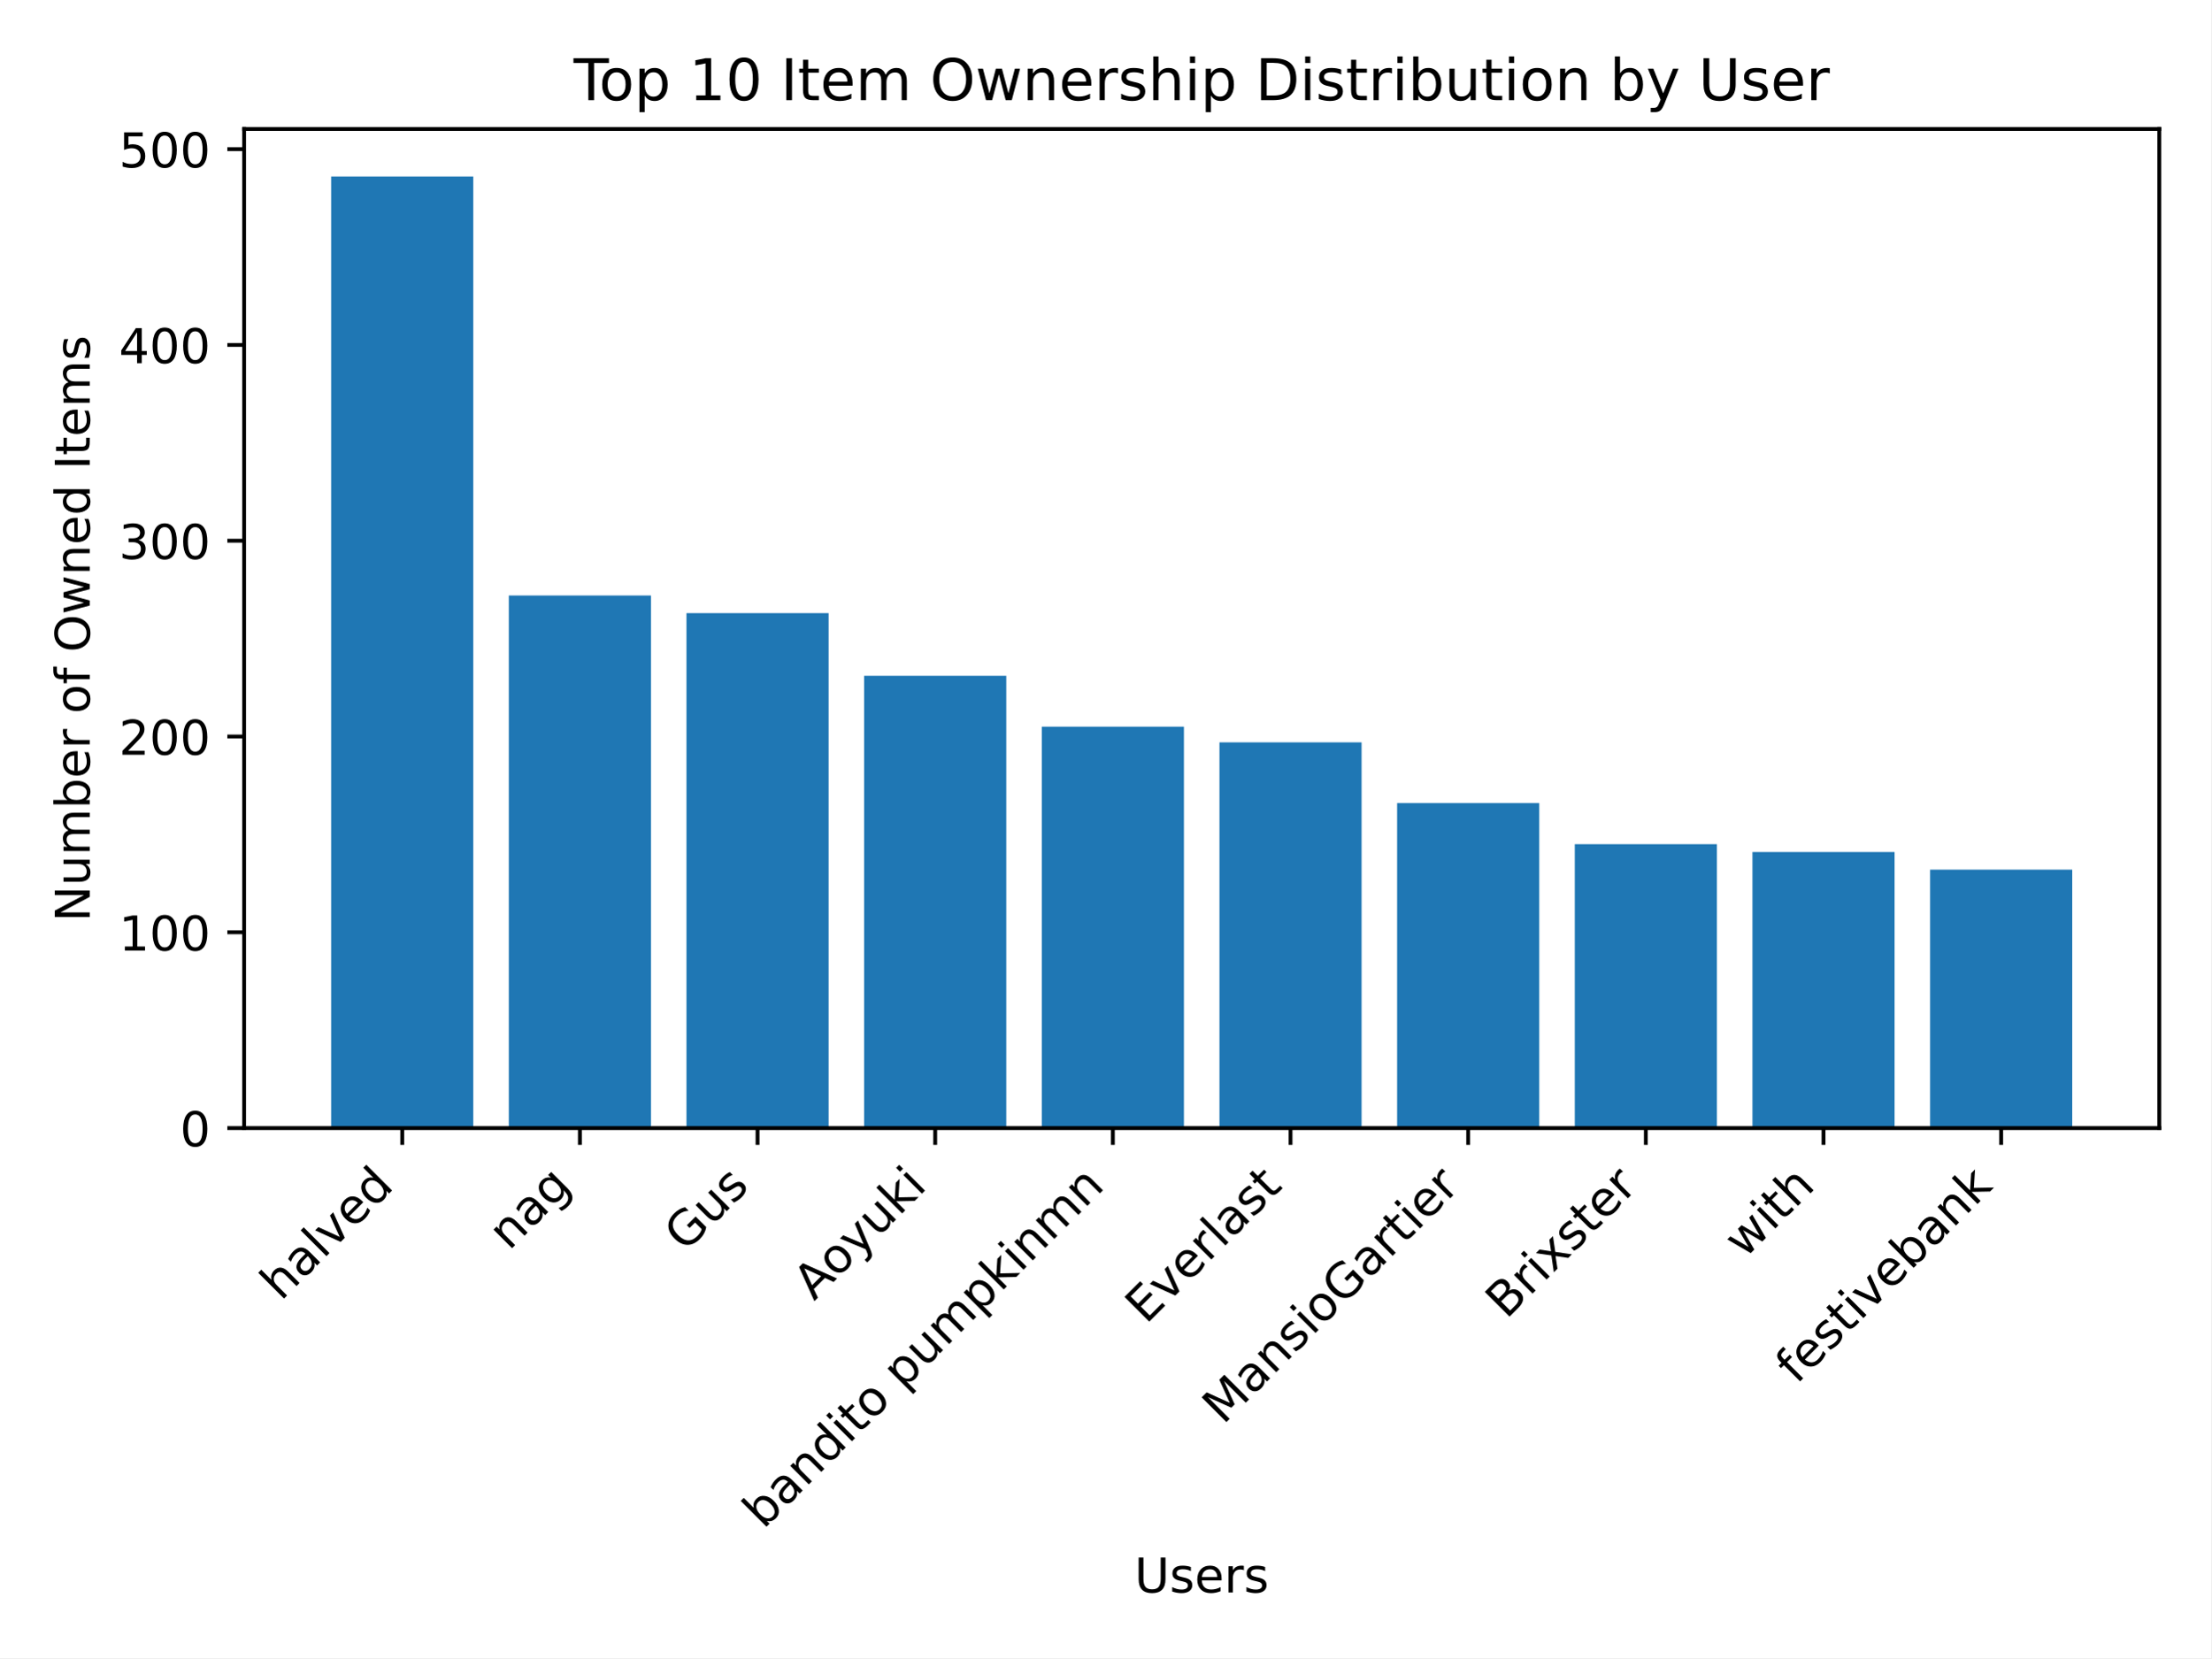
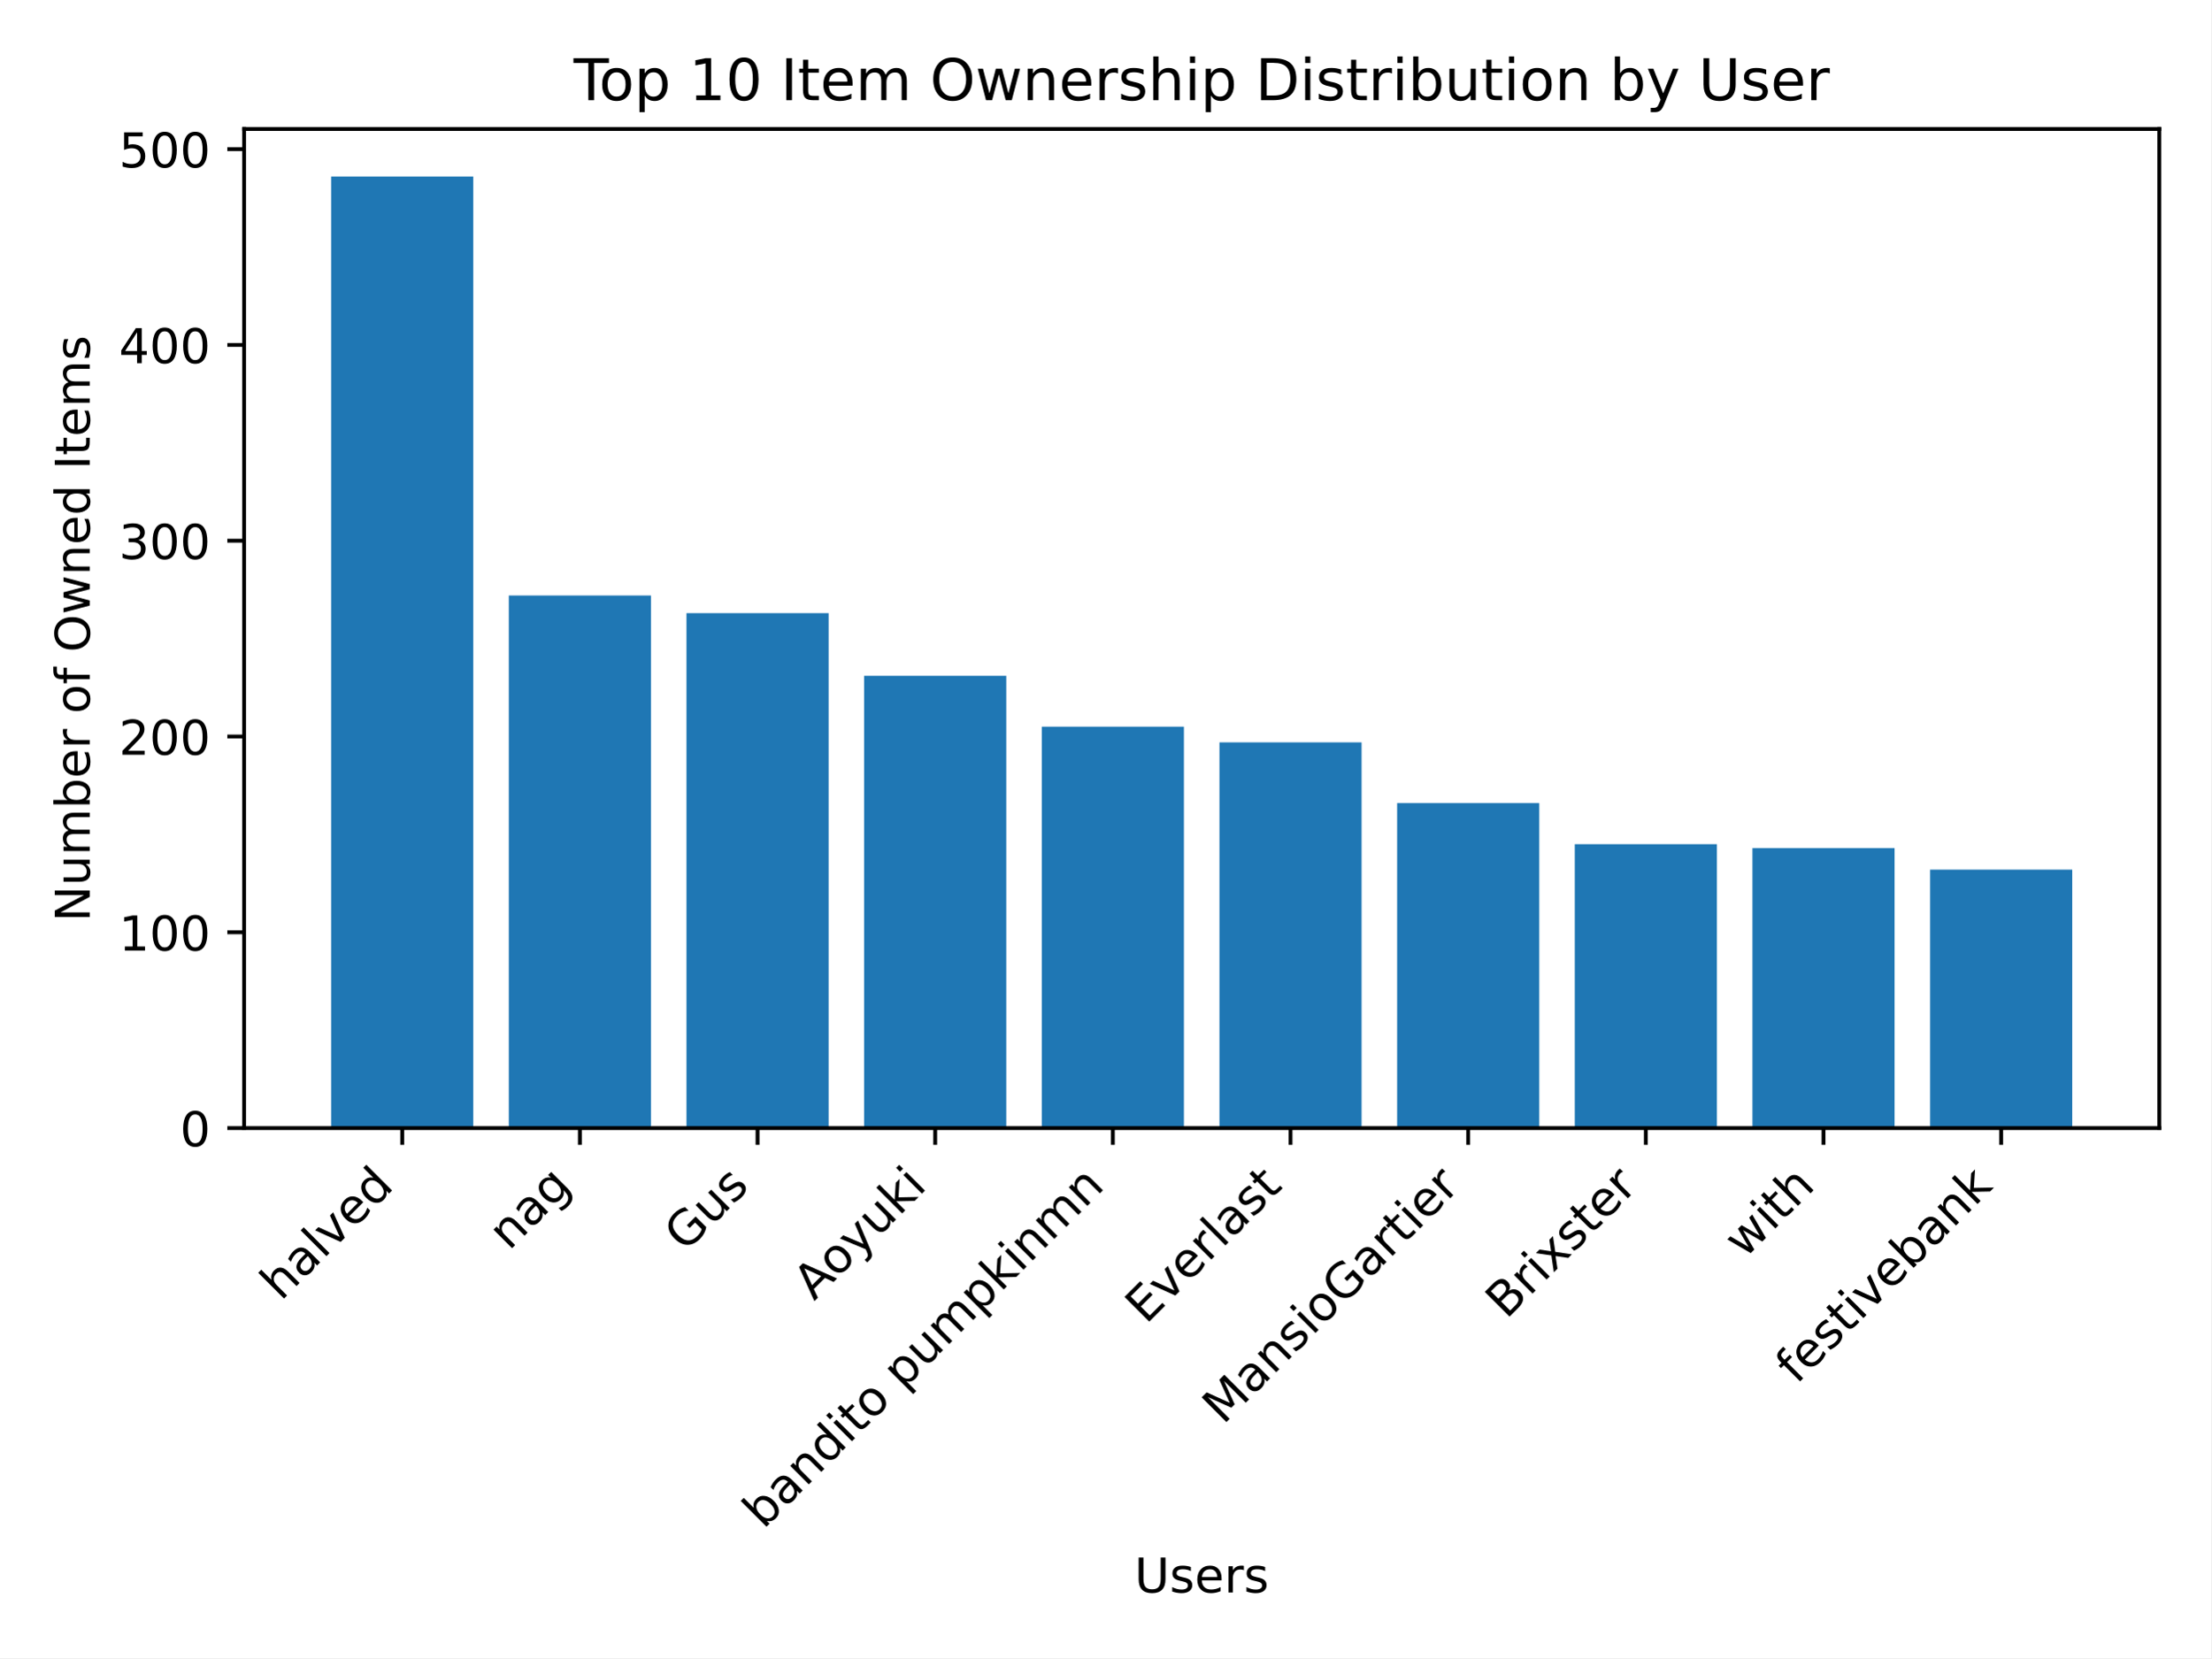
<svg xmlns="http://www.w3.org/2000/svg" xmlns:xlink="http://www.w3.org/1999/xlink" width="460.8pt" height="345.6pt" viewBox="0 0 460.8 345.6" version="1.1">
  <defs>
    <style type="text/css">*{stroke-linejoin: round; stroke-linecap: butt}</style>
  </defs>
  <g id="figure_1">
    <g id="patch_1">
      <path d="M 0 345.6  L 460.8 345.6  L 460.8 0  L 0 0  z " style="fill: #ffffff" />
    </g>
    <g id="axes_1">
      <g id="patch_2">
        <path d="M 50.87 235.125  L 450 235.125  L 450 26.88  L 50.87 26.88  z " style="fill: #ffffff" />
      </g>
      <g id="patch_3">
-         <path d="M 69.012 235.125  L 98.632 235.125  L 98.632 36.796  L 69.012 36.796  z " clip-path="url(#pc141f22d61)" style="fill: #1f77b4" />
+         <path d="M 69.012 235.125  L 98.632 235.125  L 98.632 36.796  L 69.012 36.796  z " clip-path="url(#pb69294f56b)" style="fill: #1f77b4" />
      </g>
      <g id="patch_4">
-         <path d="M 106.037 235.125  L 135.657 235.125  L 135.657 124.126  L 106.037 124.126  z " clip-path="url(#pc141f22d61)" style="fill: #1f77b4" />
+         <path d="M 106.037 235.125  L 135.657 235.125  L 135.657 124.126  L 106.037 124.126  z " clip-path="url(#pb69294f56b)" style="fill: #1f77b4" />
      </g>
      <g id="patch_5">
-         <path d="M 143.062 235.125  L 172.682 235.125  L 172.682 127.799  L 143.062 127.799  z " clip-path="url(#pc141f22d61)" style="fill: #1f77b4" />
+         <path d="M 143.062 235.125  L 172.682 235.125  L 172.682 127.799  L 143.062 127.799  z " clip-path="url(#pb69294f56b)" style="fill: #1f77b4" />
      </g>
      <g id="patch_6">
-         <path d="M 180.087 235.125  L 209.707 235.125  L 209.707 140.858  L 180.087 140.858  z " clip-path="url(#pc141f22d61)" style="fill: #1f77b4" />
+         <path d="M 180.087 235.125  L 209.707 235.125  L 209.707 140.858  L 180.087 140.858  z " clip-path="url(#pb69294f56b)" style="fill: #1f77b4" />
      </g>
      <g id="patch_7">
-         <path d="M 217.112 235.125  L 246.732 235.125  L 246.732 151.468  L 217.112 151.468  z " clip-path="url(#pc141f22d61)" style="fill: #1f77b4" />
+         <path d="M 217.112 235.125  L 246.732 235.125  L 246.732 151.468  L 217.112 151.468  z " clip-path="url(#pb69294f56b)" style="fill: #1f77b4" />
      </g>
      <g id="patch_8">
-         <path d="M 254.138 235.125  L 283.758 235.125  L 283.758 154.733  L 254.138 154.733  z " clip-path="url(#pc141f22d61)" style="fill: #1f77b4" />
+         <path d="M 254.138 235.125  L 283.758 235.125  L 283.758 154.733  L 254.138 154.733  z " clip-path="url(#pb69294f56b)" style="fill: #1f77b4" />
      </g>
      <g id="patch_9">
-         <path d="M 291.163 235.125  L 320.783 235.125  L 320.783 167.383  L 291.163 167.383  z " clip-path="url(#pc141f22d61)" style="fill: #1f77b4" />
+         <path d="M 291.163 235.125  L 320.783 235.125  L 320.783 167.383  L 291.163 167.383  z " clip-path="url(#pb69294f56b)" style="fill: #1f77b4" />
      </g>
      <g id="patch_10">
-         <path d="M 328.188 235.125  L 357.808 235.125  L 357.808 175.953  L 328.188 175.953  z " clip-path="url(#pc141f22d61)" style="fill: #1f77b4" />
+         <path d="M 328.188 235.125  L 357.808 235.125  L 357.808 175.953  L 328.188 175.953  z " clip-path="url(#pb69294f56b)" style="fill: #1f77b4" />
      </g>
      <g id="patch_11">
-         <path d="M 365.213 235.125  L 394.833 235.125  L 394.833 177.585  L 365.213 177.585  z " clip-path="url(#pc141f22d61)" style="fill: #1f77b4" />
+         <path d="M 365.213 235.125  L 394.833 235.125  L 394.833 176.769  L 365.213 176.769  z " clip-path="url(#pb69294f56b)" style="fill: #1f77b4" />
      </g>
      <g id="patch_12">
-         <path d="M 402.238 235.125  L 431.858 235.125  L 431.858 181.258  L 402.238 181.258  z " clip-path="url(#pc141f22d61)" style="fill: #1f77b4" />
+         <path d="M 402.238 235.125  L 431.858 235.125  L 431.858 181.258  L 402.238 181.258  z " clip-path="url(#pb69294f56b)" style="fill: #1f77b4" />
      </g>
      <g id="matplotlib.axis_1">
        <g id="xtick_1">
          <g id="line2d_1">
            <defs>
-               <path id="mef1fde086b" d="M 0 0  L 0 3.5  " style="stroke: #000000; stroke-width: 0.8" />
+               <path id="me4d967f664" d="M 0 0  L 0 3.5  " style="stroke: #000000; stroke-width: 0.8" />
            </defs>
            <g>
-               <use xlink:href="#mef1fde086b" x="83.822" y="235.125" style="stroke: #000000; stroke-width: 0.8" />
+               <use xlink:href="#me4d967f664" x="83.822" y="235.125" style="stroke: #000000; stroke-width: 0.8" />
            </g>
          </g>
          <g id="text_1">
            <g transform="translate(58.54764 271.3021) rotate(-45) scale(0.1 -0.1)">
              <defs>
                <path id="DejaVuSans-68" d="M 3513 2113  L 3513 0  L 2938 0  L 2938 2094  Q 2938 2591 2744 2837  Q 2550 3084 2163 3084  Q 1697 3084 1428 2787  Q 1159 2491 1159 1978  L 1159 0  L 581 0  L 581 4863  L 1159 4863  L 1159 2956  Q 1366 3272 1645 3428  Q 1925 3584 2291 3584  Q 2894 3584 3203 3211  Q 3513 2838 3513 2113  z " transform="scale(0.015625)" />
                <path id="DejaVuSans-61" d="M 2194 1759  Q 1497 1759 1228 1600  Q 959 1441 959 1056  Q 959 750 1161 570  Q 1363 391 1709 391  Q 2188 391 2477 730  Q 2766 1069 2766 1631  L 2766 1759  L 2194 1759  z M 3341 1997  L 3341 0  L 2766 0  L 2766 531  Q 2569 213 2275 61  Q 1981 -91 1556 -91  Q 1019 -91 701 211  Q 384 513 384 1019  Q 384 1609 779 1909  Q 1175 2209 1959 2209  L 2766 2209  L 2766 2266  Q 2766 2663 2505 2880  Q 2244 3097 1772 3097  Q 1472 3097 1187 3025  Q 903 2953 641 2809  L 641 3341  Q 956 3463 1253 3523  Q 1550 3584 1831 3584  Q 2591 3584 2966 3190  Q 3341 2797 3341 1997  z " transform="scale(0.015625)" />
                <path id="DejaVuSans-6c" d="M 603 4863  L 1178 4863  L 1178 0  L 603 0  L 603 4863  z " transform="scale(0.015625)" />
                <path id="DejaVuSans-76" d="M 191 3500  L 800 3500  L 1894 563  L 2988 3500  L 3597 3500  L 2284 0  L 1503 0  L 191 3500  z " transform="scale(0.015625)" />
                <path id="DejaVuSans-65" d="M 3597 1894  L 3597 1613  L 953 1613  Q 991 1019 1311 708  Q 1631 397 2203 397  Q 2534 397 2845 478  Q 3156 559 3463 722  L 3463 178  Q 3153 47 2828 -22  Q 2503 -91 2169 -91  Q 1331 -91 842 396  Q 353 884 353 1716  Q 353 2575 817 3079  Q 1281 3584 2069 3584  Q 2775 3584 3186 3129  Q 3597 2675 3597 1894  z M 3022 2063  Q 3016 2534 2758 2815  Q 2500 3097 2075 3097  Q 1594 3097 1305 2825  Q 1016 2553 972 2059  L 3022 2063  z " transform="scale(0.015625)" />
                <path id="DejaVuSans-64" d="M 2906 2969  L 2906 4863  L 3481 4863  L 3481 0  L 2906 0  L 2906 525  Q 2725 213 2448 61  Q 2172 -91 1784 -91  Q 1150 -91 751 415  Q 353 922 353 1747  Q 353 2572 751 3078  Q 1150 3584 1784 3584  Q 2172 3584 2448 3432  Q 2725 3281 2906 2969  z M 947 1747  Q 947 1113 1208 752  Q 1469 391 1925 391  Q 2381 391 2643 752  Q 2906 1113 2906 1747  Q 2906 2381 2643 2742  Q 2381 3103 1925 3103  Q 1469 3103 1208 2742  Q 947 2381 947 1747  z " transform="scale(0.015625)" />
              </defs>
              <use xlink:href="#DejaVuSans-68" />
              <use xlink:href="#DejaVuSans-61" x="63.379" />
              <use xlink:href="#DejaVuSans-6c" x="124.658" />
              <use xlink:href="#DejaVuSans-76" x="152.441" />
              <use xlink:href="#DejaVuSans-65" x="211.621" />
              <use xlink:href="#DejaVuSans-64" x="273.145" />
            </g>
          </g>
        </g>
        <g id="xtick_2">
          <g id="line2d_2">
            <g>
-               <use xlink:href="#mef1fde086b" x="120.847" y="235.125" style="stroke: #000000; stroke-width: 0.8" />
+               <use xlink:href="#me4d967f664" x="120.847" y="235.125" style="stroke: #000000; stroke-width: 0.8" />
            </g>
          </g>
          <g id="text_2">
            <g transform="translate(106.0732 260.8015) rotate(-45) scale(0.1 -0.1)">
              <defs>
                <path id="DejaVuSans-6e" d="M 3513 2113  L 3513 0  L 2938 0  L 2938 2094  Q 2938 2591 2744 2837  Q 2550 3084 2163 3084  Q 1697 3084 1428 2787  Q 1159 2491 1159 1978  L 1159 0  L 581 0  L 581 3500  L 1159 3500  L 1159 2956  Q 1366 3272 1645 3428  Q 1925 3584 2291 3584  Q 2894 3584 3203 3211  Q 3513 2838 3513 2113  z " transform="scale(0.015625)" />
                <path id="DejaVuSans-67" d="M 2906 1791  Q 2906 2416 2648 2759  Q 2391 3103 1925 3103  Q 1463 3103 1205 2759  Q 947 2416 947 1791  Q 947 1169 1205 825  Q 1463 481 1925 481  Q 2391 481 2648 825  Q 2906 1169 2906 1791  z M 3481 434  Q 3481 -459 3084 -895  Q 2688 -1331 1869 -1331  Q 1566 -1331 1297 -1286  Q 1028 -1241 775 -1147  L 775 -588  Q 1028 -725 1275 -790  Q 1522 -856 1778 -856  Q 2344 -856 2625 -561  Q 2906 -266 2906 331  L 2906 616  Q 2728 306 2450 153  Q 2172 0 1784 0  Q 1141 0 747 490  Q 353 981 353 1791  Q 353 2603 747 3093  Q 1141 3584 1784 3584  Q 2172 3584 2450 3431  Q 2728 3278 2906 2969  L 2906 3500  L 3481 3500  L 3481 434  z " transform="scale(0.015625)" />
              </defs>
              <use xlink:href="#DejaVuSans-6e" />
              <use xlink:href="#DejaVuSans-61" x="63.379" />
              <use xlink:href="#DejaVuSans-67" x="124.658" />
            </g>
          </g>
        </g>
        <g id="xtick_3">
          <g id="line2d_3">
            <g>
-               <use xlink:href="#mef1fde086b" x="157.872" y="235.125" style="stroke: #000000; stroke-width: 0.8" />
+               <use xlink:href="#me4d967f664" x="157.872" y="235.125" style="stroke: #000000; stroke-width: 0.8" />
            </g>
          </g>
          <g id="text_3">
            <g transform="translate(142.758 261.1418) rotate(-45) scale(0.1 -0.1)">
              <defs>
                <path id="DejaVuSans-47" d="M 3809 666  L 3809 1919  L 2778 1919  L 2778 2438  L 4434 2438  L 4434 434  Q 4069 175 3628 42  Q 3188 -91 2688 -91  Q 1594 -91 976 548  Q 359 1188 359 2328  Q 359 3472 976 4111  Q 1594 4750 2688 4750  Q 3144 4750 3555 4637  Q 3966 4525 4313 4306  L 4313 3634  Q 3963 3931 3569 4081  Q 3175 4231 2741 4231  Q 1884 4231 1454 3753  Q 1025 3275 1025 2328  Q 1025 1384 1454 906  Q 1884 428 2741 428  Q 3075 428 3337 486  Q 3600 544 3809 666  z " transform="scale(0.015625)" />
                <path id="DejaVuSans-75" d="M 544 1381  L 544 3500  L 1119 3500  L 1119 1403  Q 1119 906 1312 657  Q 1506 409 1894 409  Q 2359 409 2629 706  Q 2900 1003 2900 1516  L 2900 3500  L 3475 3500  L 3475 0  L 2900 0  L 2900 538  Q 2691 219 2414 64  Q 2138 -91 1772 -91  Q 1169 -91 856 284  Q 544 659 544 1381  z M 1991 3584  L 1991 3584  z " transform="scale(0.015625)" />
                <path id="DejaVuSans-73" d="M 2834 3397  L 2834 2853  Q 2591 2978 2328 3040  Q 2066 3103 1784 3103  Q 1356 3103 1142 2972  Q 928 2841 928 2578  Q 928 2378 1081 2264  Q 1234 2150 1697 2047  L 1894 2003  Q 2506 1872 2764 1633  Q 3022 1394 3022 966  Q 3022 478 2636 193  Q 2250 -91 1575 -91  Q 1294 -91 989 -36  Q 684 19 347 128  L 347 722  Q 666 556 975 473  Q 1284 391 1588 391  Q 1994 391 2212 530  Q 2431 669 2431 922  Q 2431 1156 2273 1281  Q 2116 1406 1581 1522  L 1381 1569  Q 847 1681 609 1914  Q 372 2147 372 2553  Q 372 3047 722 3315  Q 1072 3584 1716 3584  Q 2034 3584 2315 3537  Q 2597 3491 2834 3397  z " transform="scale(0.015625)" />
              </defs>
              <use xlink:href="#DejaVuSans-47" />
              <use xlink:href="#DejaVuSans-75" x="77.49" />
              <use xlink:href="#DejaVuSans-73" x="140.869" />
            </g>
          </g>
        </g>
        <g id="xtick_4">
          <g id="line2d_4">
            <g>
-               <use xlink:href="#mef1fde086b" x="194.897" y="235.125" style="stroke: #000000; stroke-width: 0.8" />
+               <use xlink:href="#me4d967f664" x="194.897" y="235.125" style="stroke: #000000; stroke-width: 0.8" />
            </g>
          </g>
          <g id="text_4">
            <g transform="translate(169.6615 271.2634) rotate(-45) scale(0.1 -0.1)">
              <defs>
                <path id="DejaVuSans-41" d="M 2188 4044  L 1331 1722  L 3047 1722  L 2188 4044  z M 1831 4666  L 2547 4666  L 4325 0  L 3669 0  L 3244 1197  L 1141 1197  L 716 0  L 50 0  L 1831 4666  z " transform="scale(0.015625)" />
                <path id="DejaVuSans-6f" d="M 1959 3097  Q 1497 3097 1228 2736  Q 959 2375 959 1747  Q 959 1119 1226 758  Q 1494 397 1959 397  Q 2419 397 2687 759  Q 2956 1122 2956 1747  Q 2956 2369 2687 2733  Q 2419 3097 1959 3097  z M 1959 3584  Q 2709 3584 3137 3096  Q 3566 2609 3566 1747  Q 3566 888 3137 398  Q 2709 -91 1959 -91  Q 1206 -91 779 398  Q 353 888 353 1747  Q 353 2609 779 3096  Q 1206 3584 1959 3584  z " transform="scale(0.015625)" />
                <path id="DejaVuSans-79" d="M 2059 -325  Q 1816 -950 1584 -1140  Q 1353 -1331 966 -1331  L 506 -1331  L 506 -850  L 844 -850  Q 1081 -850 1212 -737  Q 1344 -625 1503 -206  L 1606 56  L 191 3500  L 800 3500  L 1894 763  L 2988 3500  L 3597 3500  L 2059 -325  z " transform="scale(0.015625)" />
                <path id="DejaVuSans-6b" d="M 581 4863  L 1159 4863  L 1159 1991  L 2875 3500  L 3609 3500  L 1753 1863  L 3688 0  L 2938 0  L 1159 1709  L 1159 0  L 581 0  L 581 4863  z " transform="scale(0.015625)" />
                <path id="DejaVuSans-69" d="M 603 3500  L 1178 3500  L 1178 0  L 603 0  L 603 3500  z M 603 4863  L 1178 4863  L 1178 4134  L 603 4134  L 603 4863  z " transform="scale(0.015625)" />
              </defs>
              <use xlink:href="#DejaVuSans-41" />
              <use xlink:href="#DejaVuSans-6f" x="66.658" />
              <use xlink:href="#DejaVuSans-79" x="127.84" />
              <use xlink:href="#DejaVuSans-75" x="187.02" />
              <use xlink:href="#DejaVuSans-6b" x="250.398" />
              <use xlink:href="#DejaVuSans-69" x="308.309" />
            </g>
          </g>
        </g>
        <g id="xtick_5">
          <g id="line2d_5">
            <g>
-               <use xlink:href="#mef1fde086b" x="231.922" y="235.125" style="stroke: #000000; stroke-width: 0.8" />
+               <use xlink:href="#me4d967f664" x="231.922" y="235.125" style="stroke: #000000; stroke-width: 0.8" />
            </g>
          </g>
          <g id="text_5">
            <g transform="translate(159.0927 318.8572) rotate(-45) scale(0.1 -0.1)">
              <defs>
                <path id="DejaVuSans-62" d="M 3116 1747  Q 3116 2381 2855 2742  Q 2594 3103 2138 3103  Q 1681 3103 1420 2742  Q 1159 2381 1159 1747  Q 1159 1113 1420 752  Q 1681 391 2138 391  Q 2594 391 2855 752  Q 3116 1113 3116 1747  z M 1159 2969  Q 1341 3281 1617 3432  Q 1894 3584 2278 3584  Q 2916 3584 3314 3078  Q 3713 2572 3713 1747  Q 3713 922 3314 415  Q 2916 -91 2278 -91  Q 1894 -91 1617 61  Q 1341 213 1159 525  L 1159 0  L 581 0  L 581 4863  L 1159 4863  L 1159 2969  z " transform="scale(0.015625)" />
                <path id="DejaVuSans-74" d="M 1172 4494  L 1172 3500  L 2356 3500  L 2356 3053  L 1172 3053  L 1172 1153  Q 1172 725 1289 603  Q 1406 481 1766 481  L 2356 481  L 2356 0  L 1766 0  Q 1100 0 847 248  Q 594 497 594 1153  L 594 3053  L 172 3053  L 172 3500  L 594 3500  L 594 4494  L 1172 4494  z " transform="scale(0.015625)" />
                <path id="DejaVuSans-20" transform="scale(0.015625)" />
                <path id="DejaVuSans-70" d="M 1159 525  L 1159 -1331  L 581 -1331  L 581 3500  L 1159 3500  L 1159 2969  Q 1341 3281 1617 3432  Q 1894 3584 2278 3584  Q 2916 3584 3314 3078  Q 3713 2572 3713 1747  Q 3713 922 3314 415  Q 2916 -91 2278 -91  Q 1894 -91 1617 61  Q 1341 213 1159 525  z M 3116 1747  Q 3116 2381 2855 2742  Q 2594 3103 2138 3103  Q 1681 3103 1420 2742  Q 1159 2381 1159 1747  Q 1159 1113 1420 752  Q 1681 391 2138 391  Q 2594 391 2855 752  Q 3116 1113 3116 1747  z " transform="scale(0.015625)" />
                <path id="DejaVuSans-6d" d="M 3328 2828  Q 3544 3216 3844 3400  Q 4144 3584 4550 3584  Q 5097 3584 5394 3201  Q 5691 2819 5691 2113  L 5691 0  L 5113 0  L 5113 2094  Q 5113 2597 4934 2840  Q 4756 3084 4391 3084  Q 3944 3084 3684 2787  Q 3425 2491 3425 1978  L 3425 0  L 2847 0  L 2847 2094  Q 2847 2600 2669 2842  Q 2491 3084 2119 3084  Q 1678 3084 1418 2786  Q 1159 2488 1159 1978  L 1159 0  L 581 0  L 581 3500  L 1159 3500  L 1159 2956  Q 1356 3278 1631 3431  Q 1906 3584 2284 3584  Q 2666 3584 2933 3390  Q 3200 3197 3328 2828  z " transform="scale(0.015625)" />
              </defs>
              <use xlink:href="#DejaVuSans-62" />
              <use xlink:href="#DejaVuSans-61" x="63.477" />
              <use xlink:href="#DejaVuSans-6e" x="124.756" />
              <use xlink:href="#DejaVuSans-64" x="188.135" />
              <use xlink:href="#DejaVuSans-69" x="251.611" />
              <use xlink:href="#DejaVuSans-74" x="279.395" />
              <use xlink:href="#DejaVuSans-6f" x="318.604" />
              <use xlink:href="#DejaVuSans-20" x="379.785" />
              <use xlink:href="#DejaVuSans-70" x="411.572" />
              <use xlink:href="#DejaVuSans-75" x="475.049" />
              <use xlink:href="#DejaVuSans-6d" x="538.428" />
              <use xlink:href="#DejaVuSans-70" x="635.84" />
              <use xlink:href="#DejaVuSans-6b" x="699.316" />
              <use xlink:href="#DejaVuSans-69" x="757.227" />
              <use xlink:href="#DejaVuSans-6e" x="785.01" />
              <use xlink:href="#DejaVuSans-6d" x="848.389" />
              <use xlink:href="#DejaVuSans-6e" x="945.801" />
            </g>
          </g>
        </g>
        <g id="xtick_6">
          <g id="line2d_6">
            <g>
-               <use xlink:href="#mef1fde086b" x="268.948" y="235.125" style="stroke: #000000; stroke-width: 0.8" />
+               <use xlink:href="#me4d967f664" x="268.948" y="235.125" style="stroke: #000000; stroke-width: 0.8" />
            </g>
          </g>
          <g id="text_6">
            <g transform="translate(238.8126 276.1623) rotate(-45) scale(0.1 -0.1)">
              <defs>
                <path id="DejaVuSans-45" d="M 628 4666  L 3578 4666  L 3578 4134  L 1259 4134  L 1259 2753  L 3481 2753  L 3481 2222  L 1259 2222  L 1259 531  L 3634 531  L 3634 0  L 628 0  L 628 4666  z " transform="scale(0.015625)" />
                <path id="DejaVuSans-72" d="M 2631 2963  Q 2534 3019 2420 3045  Q 2306 3072 2169 3072  Q 1681 3072 1420 2755  Q 1159 2438 1159 1844  L 1159 0  L 581 0  L 581 3500  L 1159 3500  L 1159 2956  Q 1341 3275 1631 3429  Q 1922 3584 2338 3584  Q 2397 3584 2469 3576  Q 2541 3569 2628 3553  L 2631 2963  z " transform="scale(0.015625)" />
              </defs>
              <use xlink:href="#DejaVuSans-45" />
              <use xlink:href="#DejaVuSans-76" x="63.184" />
              <use xlink:href="#DejaVuSans-65" x="122.363" />
              <use xlink:href="#DejaVuSans-72" x="183.887" />
              <use xlink:href="#DejaVuSans-6c" x="225" />
              <use xlink:href="#DejaVuSans-61" x="252.783" />
              <use xlink:href="#DejaVuSans-73" x="314.062" />
              <use xlink:href="#DejaVuSans-74" x="366.162" />
            </g>
          </g>
        </g>
        <g id="xtick_7">
          <g id="line2d_7">
            <g>
-               <use xlink:href="#mef1fde086b" x="305.973" y="235.125" style="stroke: #000000; stroke-width: 0.8" />
+               <use xlink:href="#me4d967f664" x="305.973" y="235.125" style="stroke: #000000; stroke-width: 0.8" />
            </g>
          </g>
          <g id="text_7">
            <g transform="translate(254.8985 297.1015) rotate(-45) scale(0.1 -0.1)">
              <defs>
                <path id="DejaVuSans-4d" d="M 628 4666  L 1569 4666  L 2759 1491  L 3956 4666  L 4897 4666  L 4897 0  L 4281 0  L 4281 4097  L 3078 897  L 2444 897  L 1241 4097  L 1241 0  L 628 0  L 628 4666  z " transform="scale(0.015625)" />
              </defs>
              <use xlink:href="#DejaVuSans-4d" />
              <use xlink:href="#DejaVuSans-61" x="86.279" />
              <use xlink:href="#DejaVuSans-6e" x="147.559" />
              <use xlink:href="#DejaVuSans-73" x="210.938" />
              <use xlink:href="#DejaVuSans-69" x="263.037" />
              <use xlink:href="#DejaVuSans-6f" x="290.82" />
              <use xlink:href="#DejaVuSans-47" x="352.002" />
              <use xlink:href="#DejaVuSans-61" x="429.492" />
              <use xlink:href="#DejaVuSans-72" x="490.771" />
              <use xlink:href="#DejaVuSans-74" x="531.885" />
              <use xlink:href="#DejaVuSans-69" x="571.094" />
              <use xlink:href="#DejaVuSans-65" x="598.877" />
              <use xlink:href="#DejaVuSans-72" x="660.4" />
            </g>
          </g>
        </g>
        <g id="xtick_8">
          <g id="line2d_8">
            <g>
-               <use xlink:href="#mef1fde086b" x="342.998" y="235.125" style="stroke: #000000; stroke-width: 0.8" />
+               <use xlink:href="#me4d967f664" x="342.998" y="235.125" style="stroke: #000000; stroke-width: 0.8" />
            </g>
          </g>
          <g id="text_8">
            <g transform="translate(313.9057 275.1193) rotate(-45) scale(0.1 -0.1)">
              <defs>
                <path id="DejaVuSans-42" d="M 1259 2228  L 1259 519  L 2272 519  Q 2781 519 3026 730  Q 3272 941 3272 1375  Q 3272 1813 3026 2020  Q 2781 2228 2272 2228  L 1259 2228  z M 1259 4147  L 1259 2741  L 2194 2741  Q 2656 2741 2882 2914  Q 3109 3088 3109 3444  Q 3109 3797 2882 3972  Q 2656 4147 2194 4147  L 1259 4147  z M 628 4666  L 2241 4666  Q 2963 4666 3353 4366  Q 3744 4066 3744 3513  Q 3744 3084 3544 2831  Q 3344 2578 2956 2516  Q 3422 2416 3680 2098  Q 3938 1781 3938 1306  Q 3938 681 3513 340  Q 3088 0 2303 0  L 628 0  L 628 4666  z " transform="scale(0.015625)" />
                <path id="DejaVuSans-78" d="M 3513 3500  L 2247 1797  L 3578 0  L 2900 0  L 1881 1375  L 863 0  L 184 0  L 1544 1831  L 300 3500  L 978 3500  L 1906 2253  L 2834 3500  L 3513 3500  z " transform="scale(0.015625)" />
              </defs>
              <use xlink:href="#DejaVuSans-42" />
              <use xlink:href="#DejaVuSans-72" x="68.604" />
              <use xlink:href="#DejaVuSans-69" x="109.717" />
              <use xlink:href="#DejaVuSans-78" x="137.5" />
              <use xlink:href="#DejaVuSans-73" x="196.68" />
              <use xlink:href="#DejaVuSans-74" x="248.779" />
              <use xlink:href="#DejaVuSans-65" x="287.988" />
              <use xlink:href="#DejaVuSans-72" x="349.512" />
            </g>
          </g>
        </g>
        <g id="xtick_9">
          <g id="line2d_9">
            <g>
-               <use xlink:href="#mef1fde086b" x="380.023" y="235.125" style="stroke: #000000; stroke-width: 0.8" />
+               <use xlink:href="#me4d967f664" x="380.023" y="235.125" style="stroke: #000000; stroke-width: 0.8" />
            </g>
          </g>
          <g id="text_9">
            <g transform="translate(363.5515 262.4986) rotate(-45) scale(0.1 -0.1)">
              <defs>
                <path id="DejaVuSans-77" d="M 269 3500  L 844 3500  L 1563 769  L 2278 3500  L 2956 3500  L 3675 769  L 4391 3500  L 4966 3500  L 4050 0  L 3372 0  L 2619 2869  L 1863 0  L 1184 0  L 269 3500  z " transform="scale(0.015625)" />
              </defs>
              <use xlink:href="#DejaVuSans-77" />
              <use xlink:href="#DejaVuSans-69" x="81.787" />
              <use xlink:href="#DejaVuSans-74" x="109.57" />
              <use xlink:href="#DejaVuSans-68" x="148.779" />
            </g>
          </g>
        </g>
        <g id="xtick_10">
          <g id="line2d_10">
            <g>
-               <use xlink:href="#mef1fde086b" x="417.048" y="235.125" style="stroke: #000000; stroke-width: 0.8" />
+               <use xlink:href="#me4d967f664" x="417.048" y="235.125" style="stroke: #000000; stroke-width: 0.8" />
            </g>
          </g>
          <g id="text_10">
            <g transform="translate(374.3827 288.6925) rotate(-45) scale(0.1 -0.1)">
              <defs>
                <path id="DejaVuSans-66" d="M 2375 4863  L 2375 4384  L 1825 4384  Q 1516 4384 1395 4259  Q 1275 4134 1275 3809  L 1275 3500  L 2222 3500  L 2222 3053  L 1275 3053  L 1275 0  L 697 0  L 697 3053  L 147 3053  L 147 3500  L 697 3500  L 697 3744  Q 697 4328 969 4595  Q 1241 4863 1831 4863  L 2375 4863  z " transform="scale(0.015625)" />
              </defs>
              <use xlink:href="#DejaVuSans-66" />
              <use xlink:href="#DejaVuSans-65" x="35.205" />
              <use xlink:href="#DejaVuSans-73" x="96.729" />
              <use xlink:href="#DejaVuSans-74" x="148.828" />
              <use xlink:href="#DejaVuSans-69" x="188.037" />
              <use xlink:href="#DejaVuSans-76" x="215.82" />
              <use xlink:href="#DejaVuSans-65" x="275" />
              <use xlink:href="#DejaVuSans-62" x="336.523" />
              <use xlink:href="#DejaVuSans-61" x="400" />
              <use xlink:href="#DejaVuSans-6e" x="461.279" />
              <use xlink:href="#DejaVuSans-6b" x="524.658" />
            </g>
          </g>
        </g>
        <g id="text_11">
          <g transform="translate(236.4342 331.9262) scale(0.1 -0.1)">
            <defs>
              <path id="DejaVuSans-55" d="M 556 4666  L 1191 4666  L 1191 1831  Q 1191 1081 1462 751  Q 1734 422 2344 422  Q 2950 422 3222 751  Q 3494 1081 3494 1831  L 3494 4666  L 4128 4666  L 4128 1753  Q 4128 841 3676 375  Q 3225 -91 2344 -91  Q 1459 -91 1007 375  Q 556 841 556 1753  L 556 4666  z " transform="scale(0.015625)" />
            </defs>
            <use xlink:href="#DejaVuSans-55" />
            <use xlink:href="#DejaVuSans-73" x="73.193" />
            <use xlink:href="#DejaVuSans-65" x="125.293" />
            <use xlink:href="#DejaVuSans-72" x="186.816" />
            <use xlink:href="#DejaVuSans-73" x="227.93" />
          </g>
        </g>
      </g>
      <g id="matplotlib.axis_2">
        <g id="ytick_1">
          <g id="line2d_11">
            <defs>
-               <path id="m0e467a81d1" d="M 0 0  L -3.5 0  " style="stroke: #000000; stroke-width: 0.8" />
+               <path id="mf5fac13c08" d="M 0 0  L -3.5 0  " style="stroke: #000000; stroke-width: 0.8" />
            </defs>
            <g>
-               <use xlink:href="#m0e467a81d1" x="50.87" y="235.125" style="stroke: #000000; stroke-width: 0.8" />
+               <use xlink:href="#mf5fac13c08" x="50.87" y="235.125" style="stroke: #000000; stroke-width: 0.8" />
            </g>
          </g>
          <g id="text_12">
            <g transform="translate(37.5075 238.9243) scale(0.1 -0.1)">
              <defs>
                <path id="DejaVuSans-30" d="M 2034 4250  Q 1547 4250 1301 3770  Q 1056 3291 1056 2328  Q 1056 1369 1301 889  Q 1547 409 2034 409  Q 2525 409 2770 889  Q 3016 1369 3016 2328  Q 3016 3291 2770 3770  Q 2525 4250 2034 4250  z M 2034 4750  Q 2819 4750 3233 4129  Q 3647 3509 3647 2328  Q 3647 1150 3233 529  Q 2819 -91 2034 -91  Q 1250 -91 836 529  Q 422 1150 422 2328  Q 422 3509 836 4129  Q 1250 4750 2034 4750  z " transform="scale(0.015625)" />
              </defs>
              <use xlink:href="#DejaVuSans-30" />
            </g>
          </g>
        </g>
        <g id="ytick_2">
          <g id="line2d_12">
            <g>
-               <use xlink:href="#m0e467a81d1" x="50.87" y="194.317" style="stroke: #000000; stroke-width: 0.8" />
+               <use xlink:href="#mf5fac13c08" x="50.87" y="194.317" style="stroke: #000000; stroke-width: 0.8" />
            </g>
          </g>
          <g id="text_13">
            <g transform="translate(24.7825 198.1159) scale(0.1 -0.1)">
              <defs>
                <path id="DejaVuSans-31" d="M 794 531  L 1825 531  L 1825 4091  L 703 3866  L 703 4441  L 1819 4666  L 2450 4666  L 2450 531  L 3481 531  L 3481 0  L 794 0  L 794 531  z " transform="scale(0.015625)" />
              </defs>
              <use xlink:href="#DejaVuSans-31" />
              <use xlink:href="#DejaVuSans-30" x="63.623" />
              <use xlink:href="#DejaVuSans-30" x="127.246" />
            </g>
          </g>
        </g>
        <g id="ytick_3">
          <g id="line2d_13">
            <g>
-               <use xlink:href="#m0e467a81d1" x="50.87" y="153.508" style="stroke: #000000; stroke-width: 0.8" />
+               <use xlink:href="#mf5fac13c08" x="50.87" y="153.508" style="stroke: #000000; stroke-width: 0.8" />
            </g>
          </g>
          <g id="text_14">
            <g transform="translate(24.7825 157.3076) scale(0.1 -0.1)">
              <defs>
                <path id="DejaVuSans-32" d="M 1228 531  L 3431 531  L 3431 0  L 469 0  L 469 531  Q 828 903 1448 1529  Q 2069 2156 2228 2338  Q 2531 2678 2651 2914  Q 2772 3150 2772 3378  Q 2772 3750 2511 3984  Q 2250 4219 1831 4219  Q 1534 4219 1204 4116  Q 875 4013 500 3803  L 500 4441  Q 881 4594 1212 4672  Q 1544 4750 1819 4750  Q 2544 4750 2975 4387  Q 3406 4025 3406 3419  Q 3406 3131 3298 2873  Q 3191 2616 2906 2266  Q 2828 2175 2409 1742  Q 1991 1309 1228 531  z " transform="scale(0.015625)" />
              </defs>
              <use xlink:href="#DejaVuSans-32" />
              <use xlink:href="#DejaVuSans-30" x="63.623" />
              <use xlink:href="#DejaVuSans-30" x="127.246" />
            </g>
          </g>
        </g>
        <g id="ytick_4">
          <g id="line2d_14">
            <g>
-               <use xlink:href="#m0e467a81d1" x="50.87" y="112.7" style="stroke: #000000; stroke-width: 0.8" />
+               <use xlink:href="#mf5fac13c08" x="50.87" y="112.7" style="stroke: #000000; stroke-width: 0.8" />
            </g>
          </g>
          <g id="text_15">
            <g transform="translate(24.7825 116.4992) scale(0.1 -0.1)">
              <defs>
                <path id="DejaVuSans-33" d="M 2597 2516  Q 3050 2419 3304 2112  Q 3559 1806 3559 1356  Q 3559 666 3084 287  Q 2609 -91 1734 -91  Q 1441 -91 1130 -33  Q 819 25 488 141  L 488 750  Q 750 597 1062 519  Q 1375 441 1716 441  Q 2309 441 2620 675  Q 2931 909 2931 1356  Q 2931 1769 2642 2001  Q 2353 2234 1838 2234  L 1294 2234  L 1294 2753  L 1863 2753  Q 2328 2753 2575 2939  Q 2822 3125 2822 3475  Q 2822 3834 2567 4026  Q 2313 4219 1838 4219  Q 1578 4219 1281 4162  Q 984 4106 628 3988  L 628 4550  Q 988 4650 1302 4700  Q 1616 4750 1894 4750  Q 2613 4750 3031 4423  Q 3450 4097 3450 3541  Q 3450 3153 3228 2886  Q 3006 2619 2597 2516  z " transform="scale(0.015625)" />
              </defs>
              <use xlink:href="#DejaVuSans-33" />
              <use xlink:href="#DejaVuSans-30" x="63.623" />
              <use xlink:href="#DejaVuSans-30" x="127.246" />
            </g>
          </g>
        </g>
        <g id="ytick_5">
          <g id="line2d_15">
            <g>
-               <use xlink:href="#m0e467a81d1" x="50.87" y="71.892" style="stroke: #000000; stroke-width: 0.8" />
+               <use xlink:href="#mf5fac13c08" x="50.87" y="71.892" style="stroke: #000000; stroke-width: 0.8" />
            </g>
          </g>
          <g id="text_16">
            <g transform="translate(24.7825 75.69084) scale(0.1 -0.1)">
              <defs>
                <path id="DejaVuSans-34" d="M 2419 4116  L 825 1625  L 2419 1625  L 2419 4116  z M 2253 4666  L 3047 4666  L 3047 1625  L 3713 1625  L 3713 1100  L 3047 1100  L 3047 0  L 2419 0  L 2419 1100  L 313 1100  L 313 1709  L 2253 4666  z " transform="scale(0.015625)" />
              </defs>
              <use xlink:href="#DejaVuSans-34" />
              <use xlink:href="#DejaVuSans-30" x="63.623" />
              <use xlink:href="#DejaVuSans-30" x="127.246" />
            </g>
          </g>
        </g>
        <g id="ytick_6">
          <g id="line2d_16">
            <g>
-               <use xlink:href="#m0e467a81d1" x="50.87" y="31.083" style="stroke: #000000; stroke-width: 0.8" />
+               <use xlink:href="#mf5fac13c08" x="50.87" y="31.083" style="stroke: #000000; stroke-width: 0.8" />
            </g>
          </g>
          <g id="text_17">
            <g transform="translate(24.7825 34.88248) scale(0.1 -0.1)">
              <defs>
                <path id="DejaVuSans-35" d="M 691 4666  L 3169 4666  L 3169 4134  L 1269 4134  L 1269 2991  Q 1406 3038 1543 3061  Q 1681 3084 1819 3084  Q 2600 3084 3056 2656  Q 3513 2228 3513 1497  Q 3513 744 3044 326  Q 2575 -91 1722 -91  Q 1428 -91 1123 -41  Q 819 9 494 109  L 494 744  Q 775 591 1075 516  Q 1375 441 1709 441  Q 2250 441 2565 725  Q 2881 1009 2881 1497  Q 2881 1984 2565 2268  Q 2250 2553 1709 2553  Q 1456 2553 1204 2497  Q 953 2441 691 2322  L 691 4666  z " transform="scale(0.015625)" />
              </defs>
              <use xlink:href="#DejaVuSans-35" />
              <use xlink:href="#DejaVuSans-30" x="63.623" />
              <use xlink:href="#DejaVuSans-30" x="127.246" />
            </g>
          </g>
        </g>
        <g id="text_18">
          <g transform="translate(18.70281 192.1064) rotate(-90) scale(0.1 -0.1)">
            <defs>
              <path id="DejaVuSans-4e" d="M 628 4666  L 1478 4666  L 3547 763  L 3547 4666  L 4159 4666  L 4159 0  L 3309 0  L 1241 3903  L 1241 0  L 628 0  L 628 4666  z " transform="scale(0.015625)" />
              <path id="DejaVuSans-4f" d="M 2522 4238  Q 1834 4238 1429 3725  Q 1025 3213 1025 2328  Q 1025 1447 1429 934  Q 1834 422 2522 422  Q 3209 422 3611 934  Q 4013 1447 4013 2328  Q 4013 3213 3611 3725  Q 3209 4238 2522 4238  z M 2522 4750  Q 3503 4750 4090 4092  Q 4678 3434 4678 2328  Q 4678 1225 4090 567  Q 3503 -91 2522 -91  Q 1538 -91 948 565  Q 359 1222 359 2328  Q 359 3434 948 4092  Q 1538 4750 2522 4750  z " transform="scale(0.015625)" />
              <path id="DejaVuSans-49" d="M 628 4666  L 1259 4666  L 1259 0  L 628 0  L 628 4666  z " transform="scale(0.015625)" />
            </defs>
            <use xlink:href="#DejaVuSans-4e" />
            <use xlink:href="#DejaVuSans-75" x="74.805" />
            <use xlink:href="#DejaVuSans-6d" x="138.184" />
            <use xlink:href="#DejaVuSans-62" x="235.596" />
            <use xlink:href="#DejaVuSans-65" x="299.072" />
            <use xlink:href="#DejaVuSans-72" x="360.596" />
            <use xlink:href="#DejaVuSans-20" x="401.709" />
            <use xlink:href="#DejaVuSans-6f" x="433.496" />
            <use xlink:href="#DejaVuSans-66" x="494.678" />
            <use xlink:href="#DejaVuSans-20" x="529.883" />
            <use xlink:href="#DejaVuSans-4f" x="561.67" />
            <use xlink:href="#DejaVuSans-77" x="640.381" />
            <use xlink:href="#DejaVuSans-6e" x="722.168" />
            <use xlink:href="#DejaVuSans-65" x="785.547" />
            <use xlink:href="#DejaVuSans-64" x="847.07" />
            <use xlink:href="#DejaVuSans-20" x="910.547" />
            <use xlink:href="#DejaVuSans-49" x="942.334" />
            <use xlink:href="#DejaVuSans-74" x="971.826" />
            <use xlink:href="#DejaVuSans-65" x="1011.035" />
            <use xlink:href="#DejaVuSans-6d" x="1072.559" />
            <use xlink:href="#DejaVuSans-73" x="1169.971" />
          </g>
        </g>
      </g>
      <g id="patch_13">
        <path d="M 50.87 235.125  L 50.87 26.88  " style="fill: none; stroke: #000000; stroke-width: 0.8; stroke-linejoin: miter; stroke-linecap: square" />
      </g>
      <g id="patch_14">
        <path d="M 450 235.125  L 450 26.88  " style="fill: none; stroke: #000000; stroke-width: 0.8; stroke-linejoin: miter; stroke-linecap: square" />
      </g>
      <g id="patch_15">
        <path d="M 50.87 235.125  L 450 235.125  " style="fill: none; stroke: #000000; stroke-width: 0.8; stroke-linejoin: miter; stroke-linecap: square" />
      </g>
      <g id="patch_16">
        <path d="M 50.87 26.88  L 450 26.88  " style="fill: none; stroke: #000000; stroke-width: 0.8; stroke-linejoin: miter; stroke-linecap: square" />
      </g>
      <g id="text_19">
        <g transform="translate(119.5422 20.88) scale(0.12 -0.12)">
          <defs>
            <path id="DejaVuSans-54" d="M -19 4666  L 3928 4666  L 3928 4134  L 2272 4134  L 2272 0  L 1638 0  L 1638 4134  L -19 4134  L -19 4666  z " transform="scale(0.015625)" />
            <path id="DejaVuSans-44" d="M 1259 4147  L 1259 519  L 2022 519  Q 2988 519 3436 956  Q 3884 1394 3884 2338  Q 3884 3275 3436 3711  Q 2988 4147 2022 4147  L 1259 4147  z M 628 4666  L 1925 4666  Q 3281 4666 3915 4102  Q 4550 3538 4550 2338  Q 4550 1131 3912 565  Q 3275 0 1925 0  L 628 0  L 628 4666  z " transform="scale(0.015625)" />
          </defs>
          <use xlink:href="#DejaVuSans-54" />
          <use xlink:href="#DejaVuSans-6f" x="44.084" />
          <use xlink:href="#DejaVuSans-70" x="105.266" />
          <use xlink:href="#DejaVuSans-20" x="168.742" />
          <use xlink:href="#DejaVuSans-31" x="200.529" />
          <use xlink:href="#DejaVuSans-30" x="264.152" />
          <use xlink:href="#DejaVuSans-20" x="327.775" />
          <use xlink:href="#DejaVuSans-49" x="359.562" />
          <use xlink:href="#DejaVuSans-74" x="389.055" />
          <use xlink:href="#DejaVuSans-65" x="428.264" />
          <use xlink:href="#DejaVuSans-6d" x="489.787" />
          <use xlink:href="#DejaVuSans-20" x="587.199" />
          <use xlink:href="#DejaVuSans-4f" x="618.986" />
          <use xlink:href="#DejaVuSans-77" x="697.697" />
          <use xlink:href="#DejaVuSans-6e" x="779.484" />
          <use xlink:href="#DejaVuSans-65" x="842.863" />
          <use xlink:href="#DejaVuSans-72" x="904.387" />
          <use xlink:href="#DejaVuSans-73" x="945.5" />
          <use xlink:href="#DejaVuSans-68" x="997.6" />
          <use xlink:href="#DejaVuSans-69" x="1060.979" />
          <use xlink:href="#DejaVuSans-70" x="1088.762" />
          <use xlink:href="#DejaVuSans-20" x="1152.238" />
          <use xlink:href="#DejaVuSans-44" x="1184.025" />
          <use xlink:href="#DejaVuSans-69" x="1261.027" />
          <use xlink:href="#DejaVuSans-73" x="1288.811" />
          <use xlink:href="#DejaVuSans-74" x="1340.91" />
          <use xlink:href="#DejaVuSans-72" x="1380.119" />
          <use xlink:href="#DejaVuSans-69" x="1421.232" />
          <use xlink:href="#DejaVuSans-62" x="1449.016" />
          <use xlink:href="#DejaVuSans-75" x="1512.492" />
          <use xlink:href="#DejaVuSans-74" x="1575.871" />
          <use xlink:href="#DejaVuSans-69" x="1615.08" />
          <use xlink:href="#DejaVuSans-6f" x="1642.863" />
          <use xlink:href="#DejaVuSans-6e" x="1704.045" />
          <use xlink:href="#DejaVuSans-20" x="1767.424" />
          <use xlink:href="#DejaVuSans-62" x="1799.211" />
          <use xlink:href="#DejaVuSans-79" x="1862.688" />
          <use xlink:href="#DejaVuSans-20" x="1921.867" />
          <use xlink:href="#DejaVuSans-55" x="1953.654" />
          <use xlink:href="#DejaVuSans-73" x="2026.848" />
          <use xlink:href="#DejaVuSans-65" x="2078.947" />
          <use xlink:href="#DejaVuSans-72" x="2140.471" />
        </g>
      </g>
    </g>
  </g>
  <defs>
-     <clipPath id="pc141f22d61">
+     <clipPath id="pb69294f56b">
      <rect x="50.87" y="26.88" width="399.13" height="208.245" />
    </clipPath>
  </defs>
</svg>
